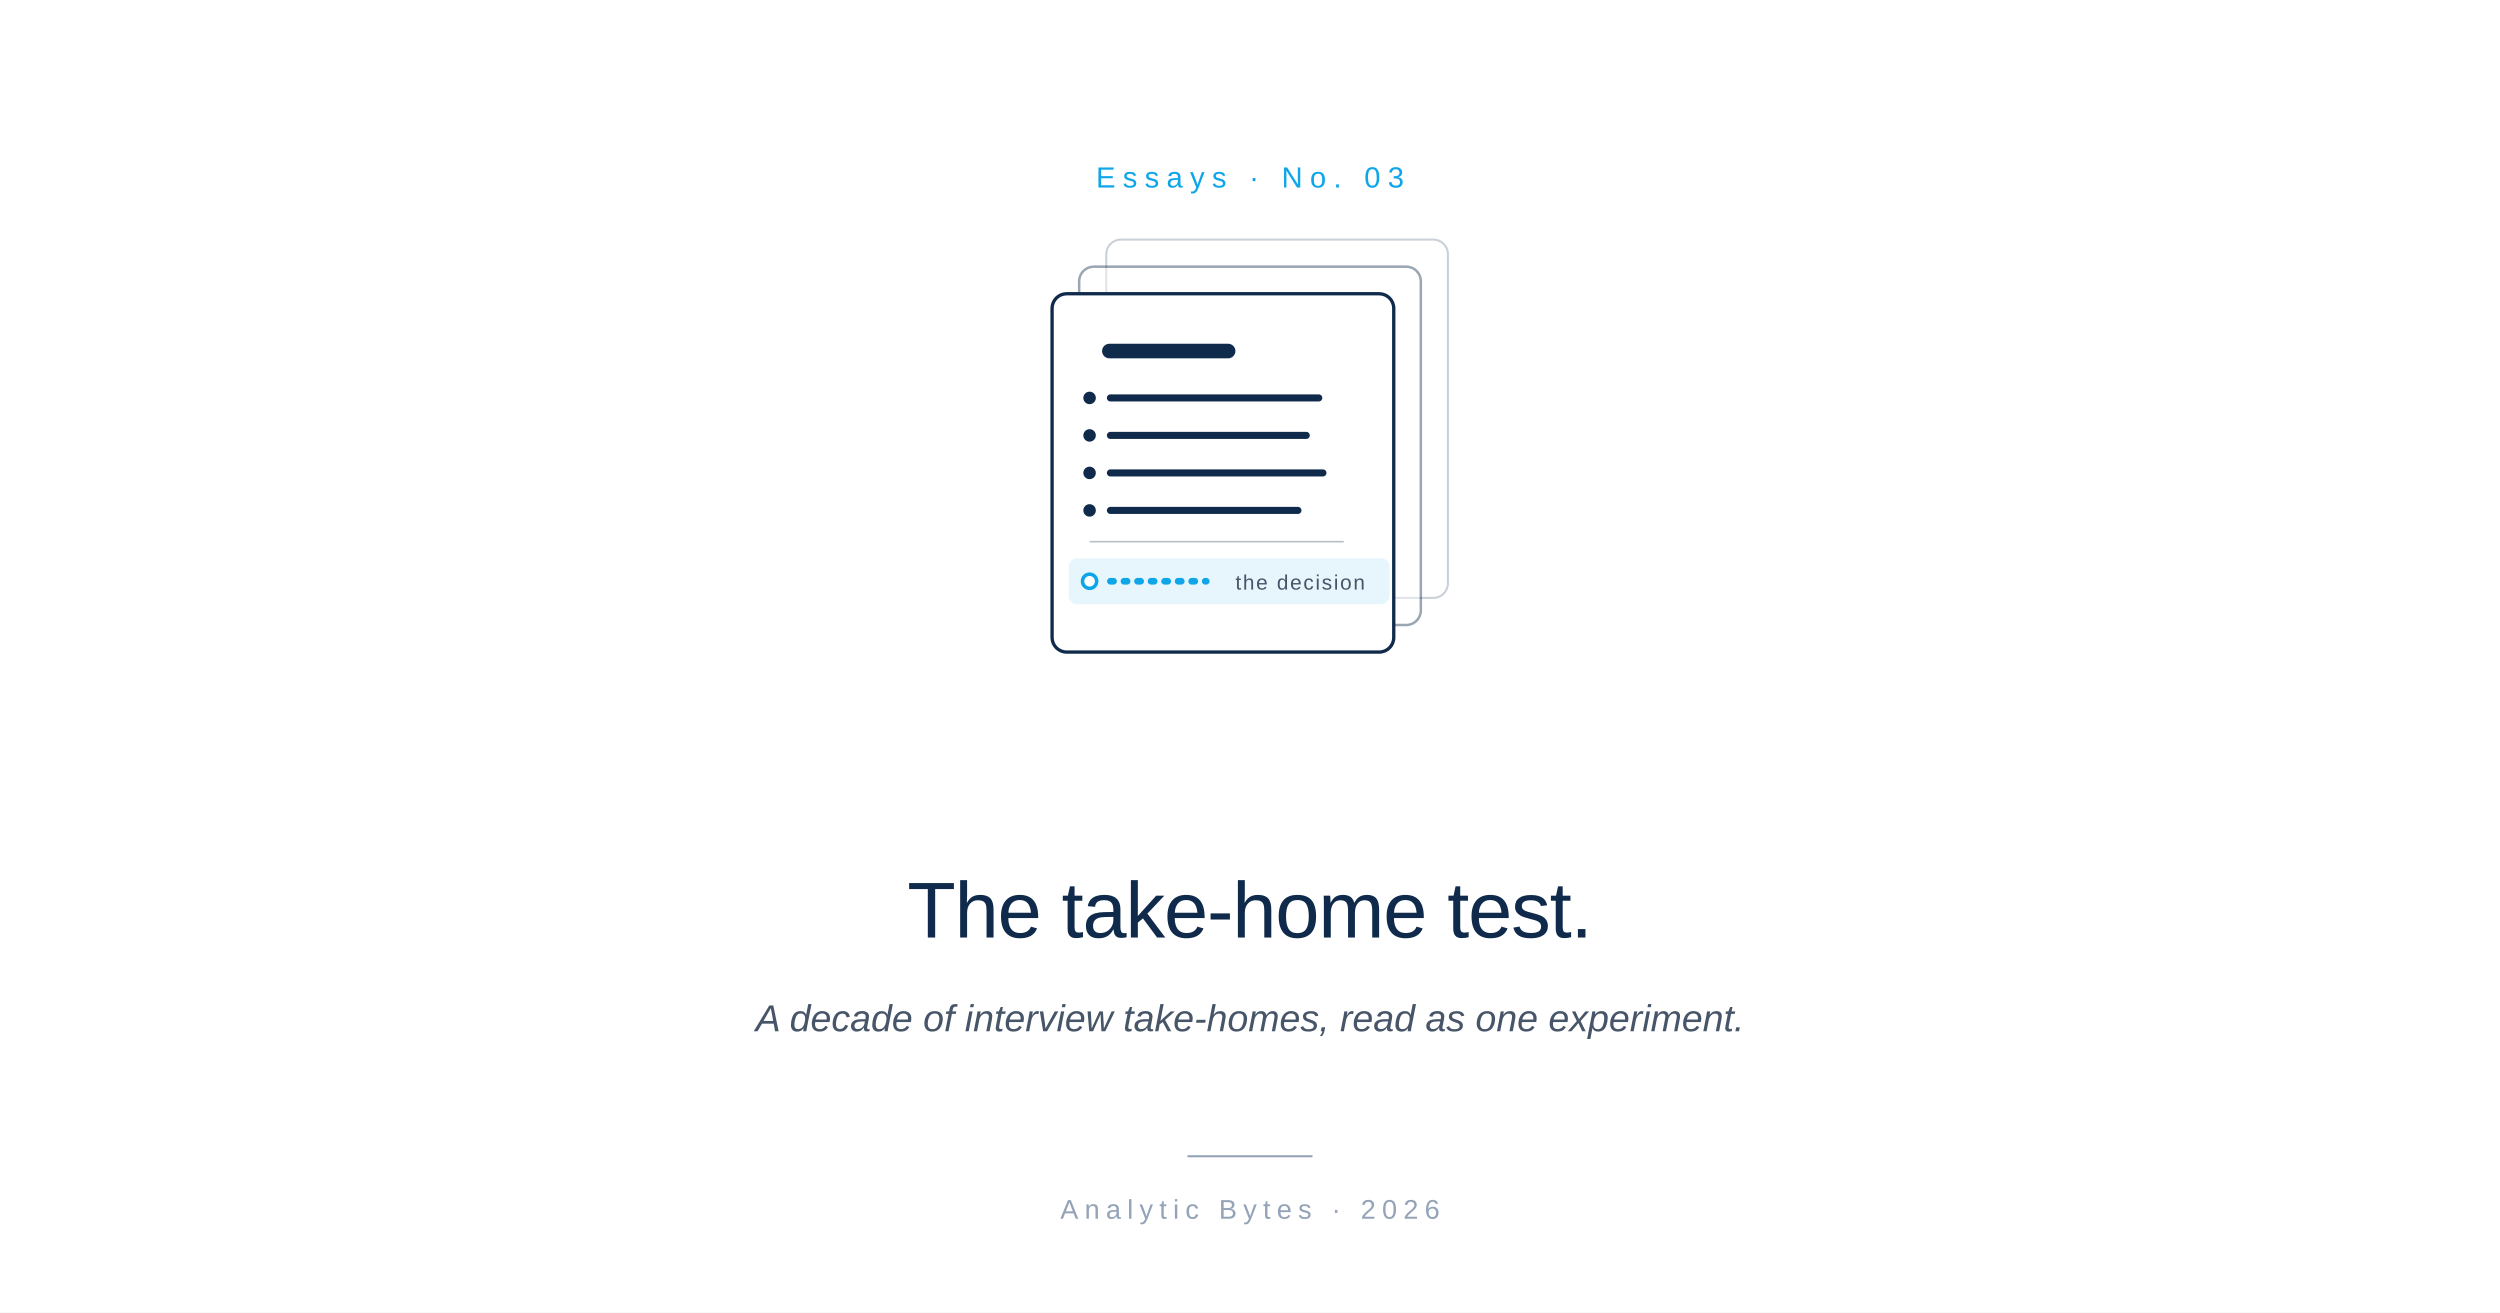
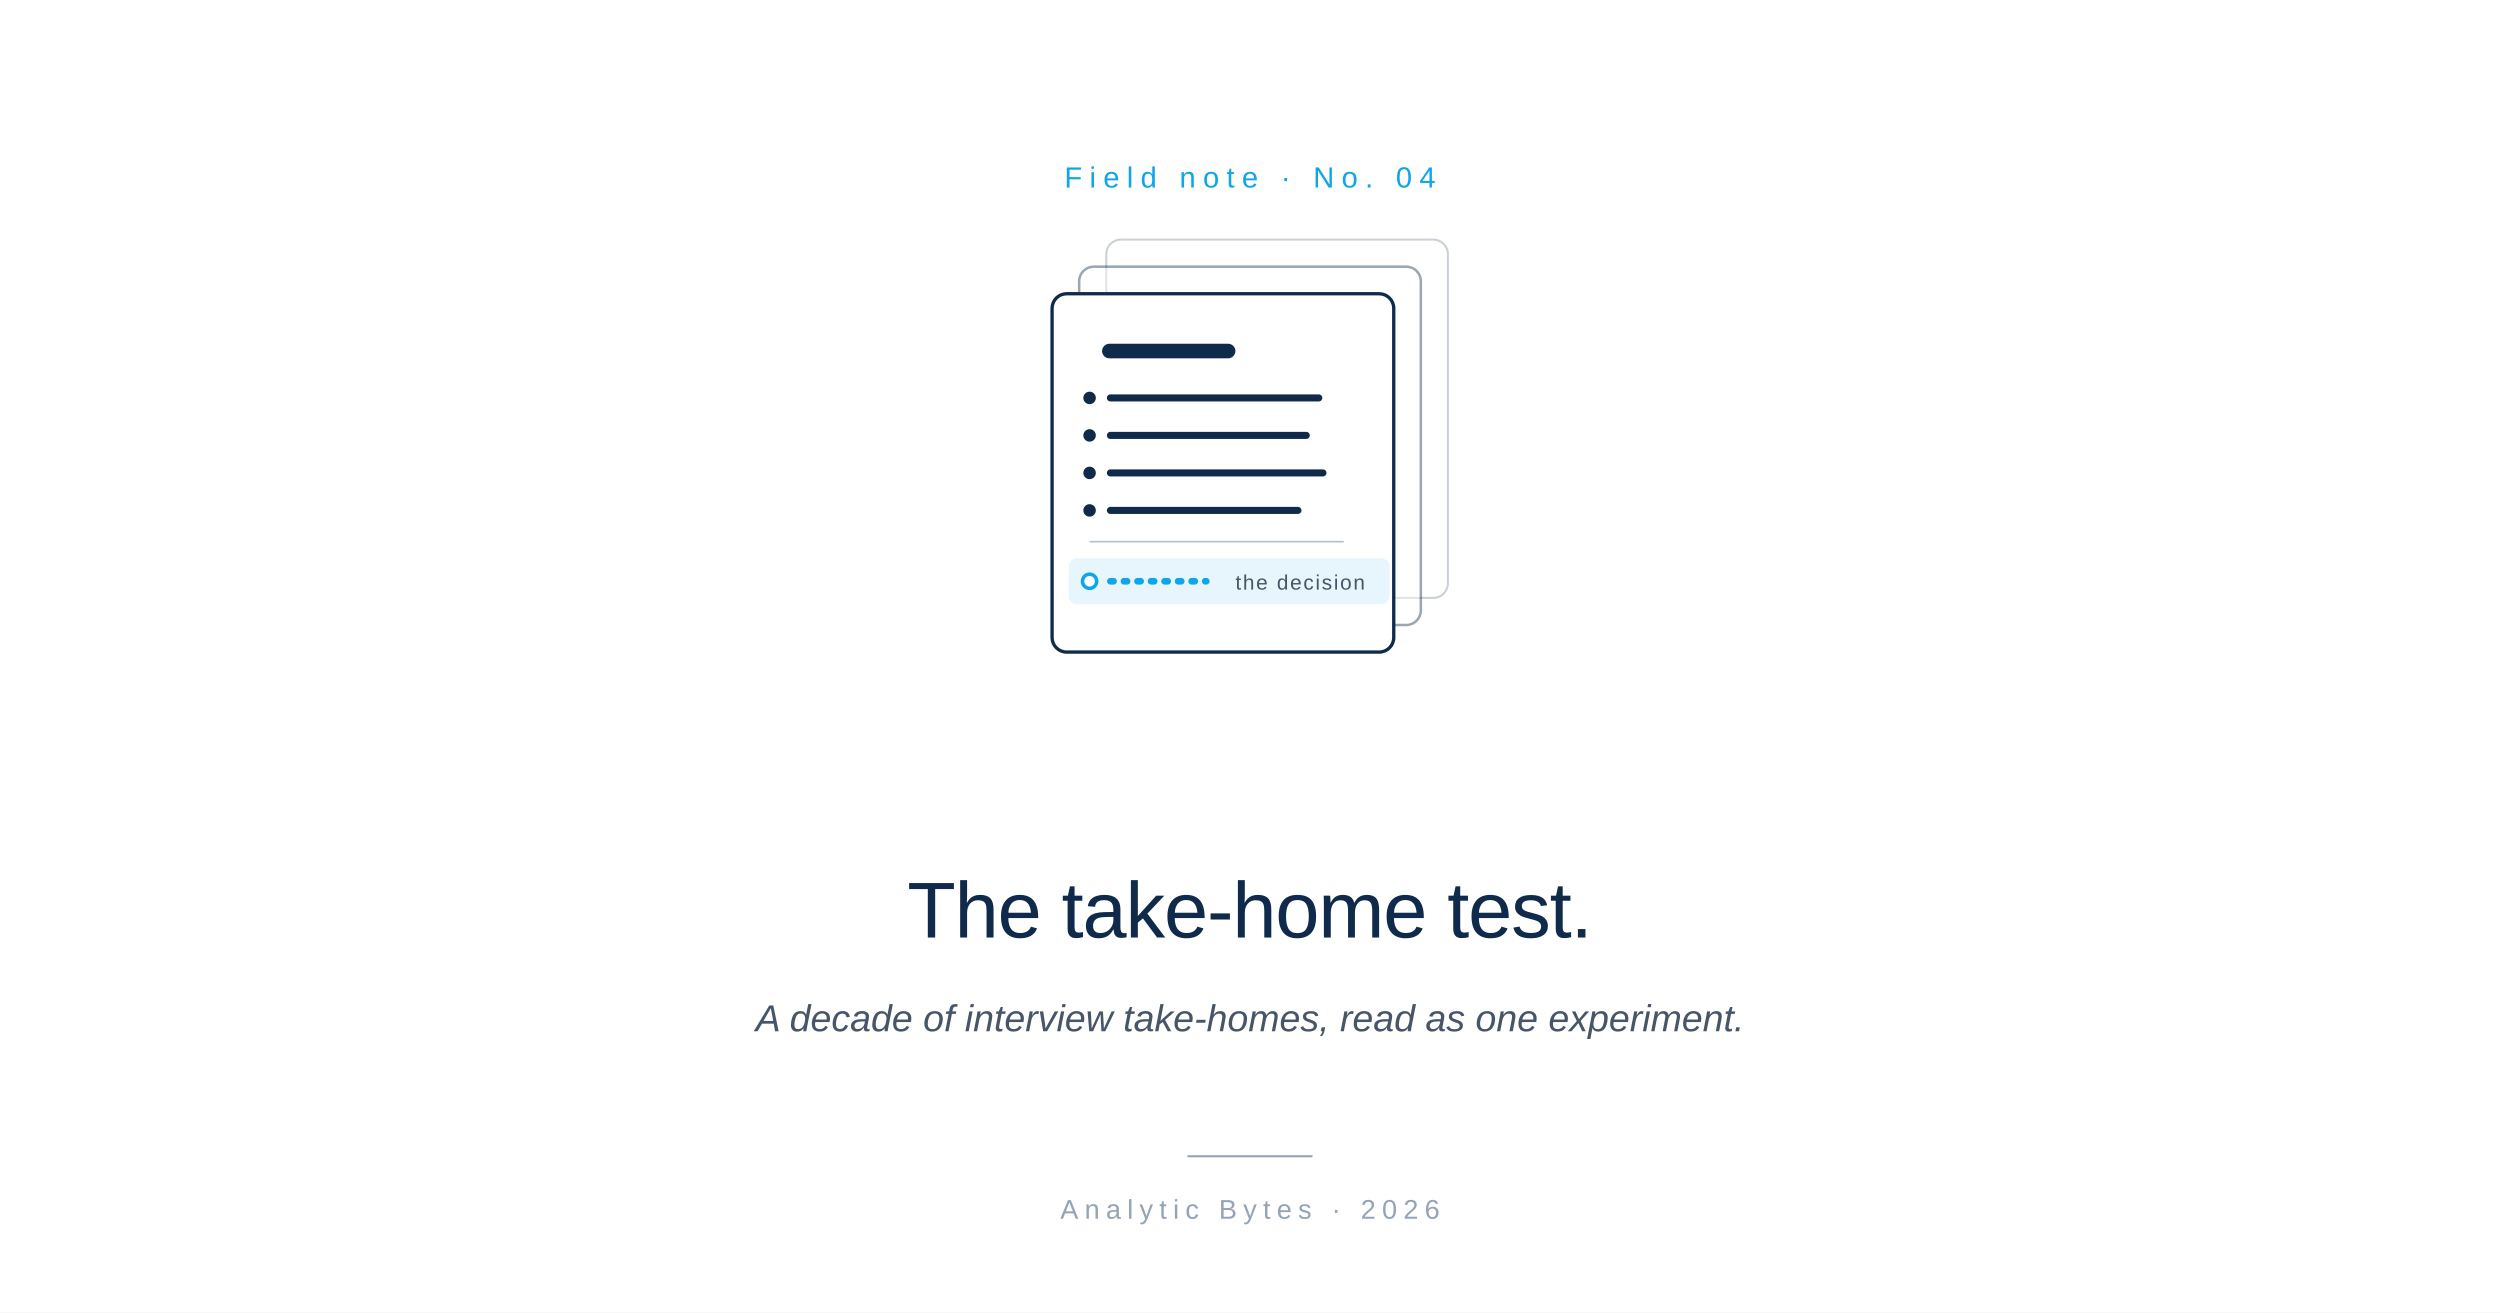
<svg xmlns="http://www.w3.org/2000/svg" viewBox="0 0 1200 630" role="img">
  <rect width="1200" height="630" fill="#FFFFFF" />
-   <text x="600" y="90" font-family="-apple-system, BlinkMacSystemFont, 'Helvetica Neue', Arial, sans-serif" font-size="14" font-weight="500" letter-spacing="3.5" fill="#0EA5E9" text-anchor="middle">Essays  ·  No. 03</text>
+   <text x="600" y="90" font-family="-apple-system, BlinkMacSystemFont, 'Helvetica Neue', Arial, sans-serif" font-size="14" font-weight="500" letter-spacing="3.5" fill="#0EA5E9" text-anchor="middle">Field note  ·  No. 04</text>
  <g transform="translate(587, 227)">
    <rect x="-56" y="-112" width="164" height="172" rx="7" fill="#FFFFFF" stroke="#0F2A4A" stroke-width="1" opacity="0.22" />
    <rect x="-69" y="-99" width="164" height="172" rx="7" fill="#FFFFFF" stroke="#0F2A4A" stroke-width="1.2" opacity="0.42" />
    <rect x="-82" y="-86" width="164" height="172" rx="7" fill="#FFFFFF" stroke="#0F2A4A" stroke-width="1.6" />
    <rect x="-58" y="-62" width="64" height="7" rx="3.5" fill="#0F2A4A" />
    <circle cx="-64" cy="-36" r="3" fill="#0F2A4A" />
    <line x1="-54" y1="-36" x2="46" y2="-36" stroke="#0F2A4A" stroke-width="3.4" stroke-linecap="round" />
    <circle cx="-64" cy="-18" r="3" fill="#0F2A4A" />
    <line x1="-54" y1="-18" x2="40" y2="-18" stroke="#0F2A4A" stroke-width="3.4" stroke-linecap="round" />
    <circle cx="-64" cy="0" r="3" fill="#0F2A4A" />
    <line x1="-54" y1="0" x2="48" y2="0" stroke="#0F2A4A" stroke-width="3.4" stroke-linecap="round" />
    <circle cx="-64" cy="18" r="3" fill="#0F2A4A" />
    <line x1="-54" y1="18" x2="36" y2="18" stroke="#0F2A4A" stroke-width="3.4" stroke-linecap="round" />
    <line x1="-64" y1="33" x2="58" y2="33" stroke="#0F2A4A" stroke-width="0.8" opacity="0.3" />
    <rect x="-74" y="41" width="154" height="22" rx="4" fill="#0EA5E9" opacity="0.1" />
    <circle cx="-64" cy="52" r="3.4" fill="#FFFFFF" stroke="#0EA5E9" stroke-width="1.7" />
    <line x1="-54" y1="52" x2="-8" y2="52" stroke="#0EA5E9" stroke-width="3.2" stroke-linecap="round" stroke-dasharray="1.5 5" />
    <text x="6" y="56" font-family="-apple-system, BlinkMacSystemFont, 'Helvetica Neue', Arial, sans-serif" font-size="10" letter-spacing="0.8" fill="#475569">the decision</text>
  </g>
  <text x="600" y="450" font-family="-apple-system, BlinkMacSystemFont, 'Helvetica Neue', Arial, sans-serif" font-size="38" font-weight="500" letter-spacing="-0.5" fill="#0F2A4A" text-anchor="middle">The take-home test.</text>
  <text x="600" y="495" font-family="-apple-system, BlinkMacSystemFont, 'Helvetica Neue', Arial, sans-serif" font-size="18" font-style="italic" fill="#475569" text-anchor="middle">A decade of interview take-homes, read as one experiment.</text>
  <line x1="570" y1="555" x2="630" y2="555" stroke="#94A3B8" stroke-width="1" />
  <text x="600" y="585" font-family="-apple-system, BlinkMacSystemFont, 'Helvetica Neue', Arial, sans-serif" font-size="13" letter-spacing="3" fill="#94A3B8" text-anchor="middle">Analytic Bytes  ·  2026</text>
</svg>
